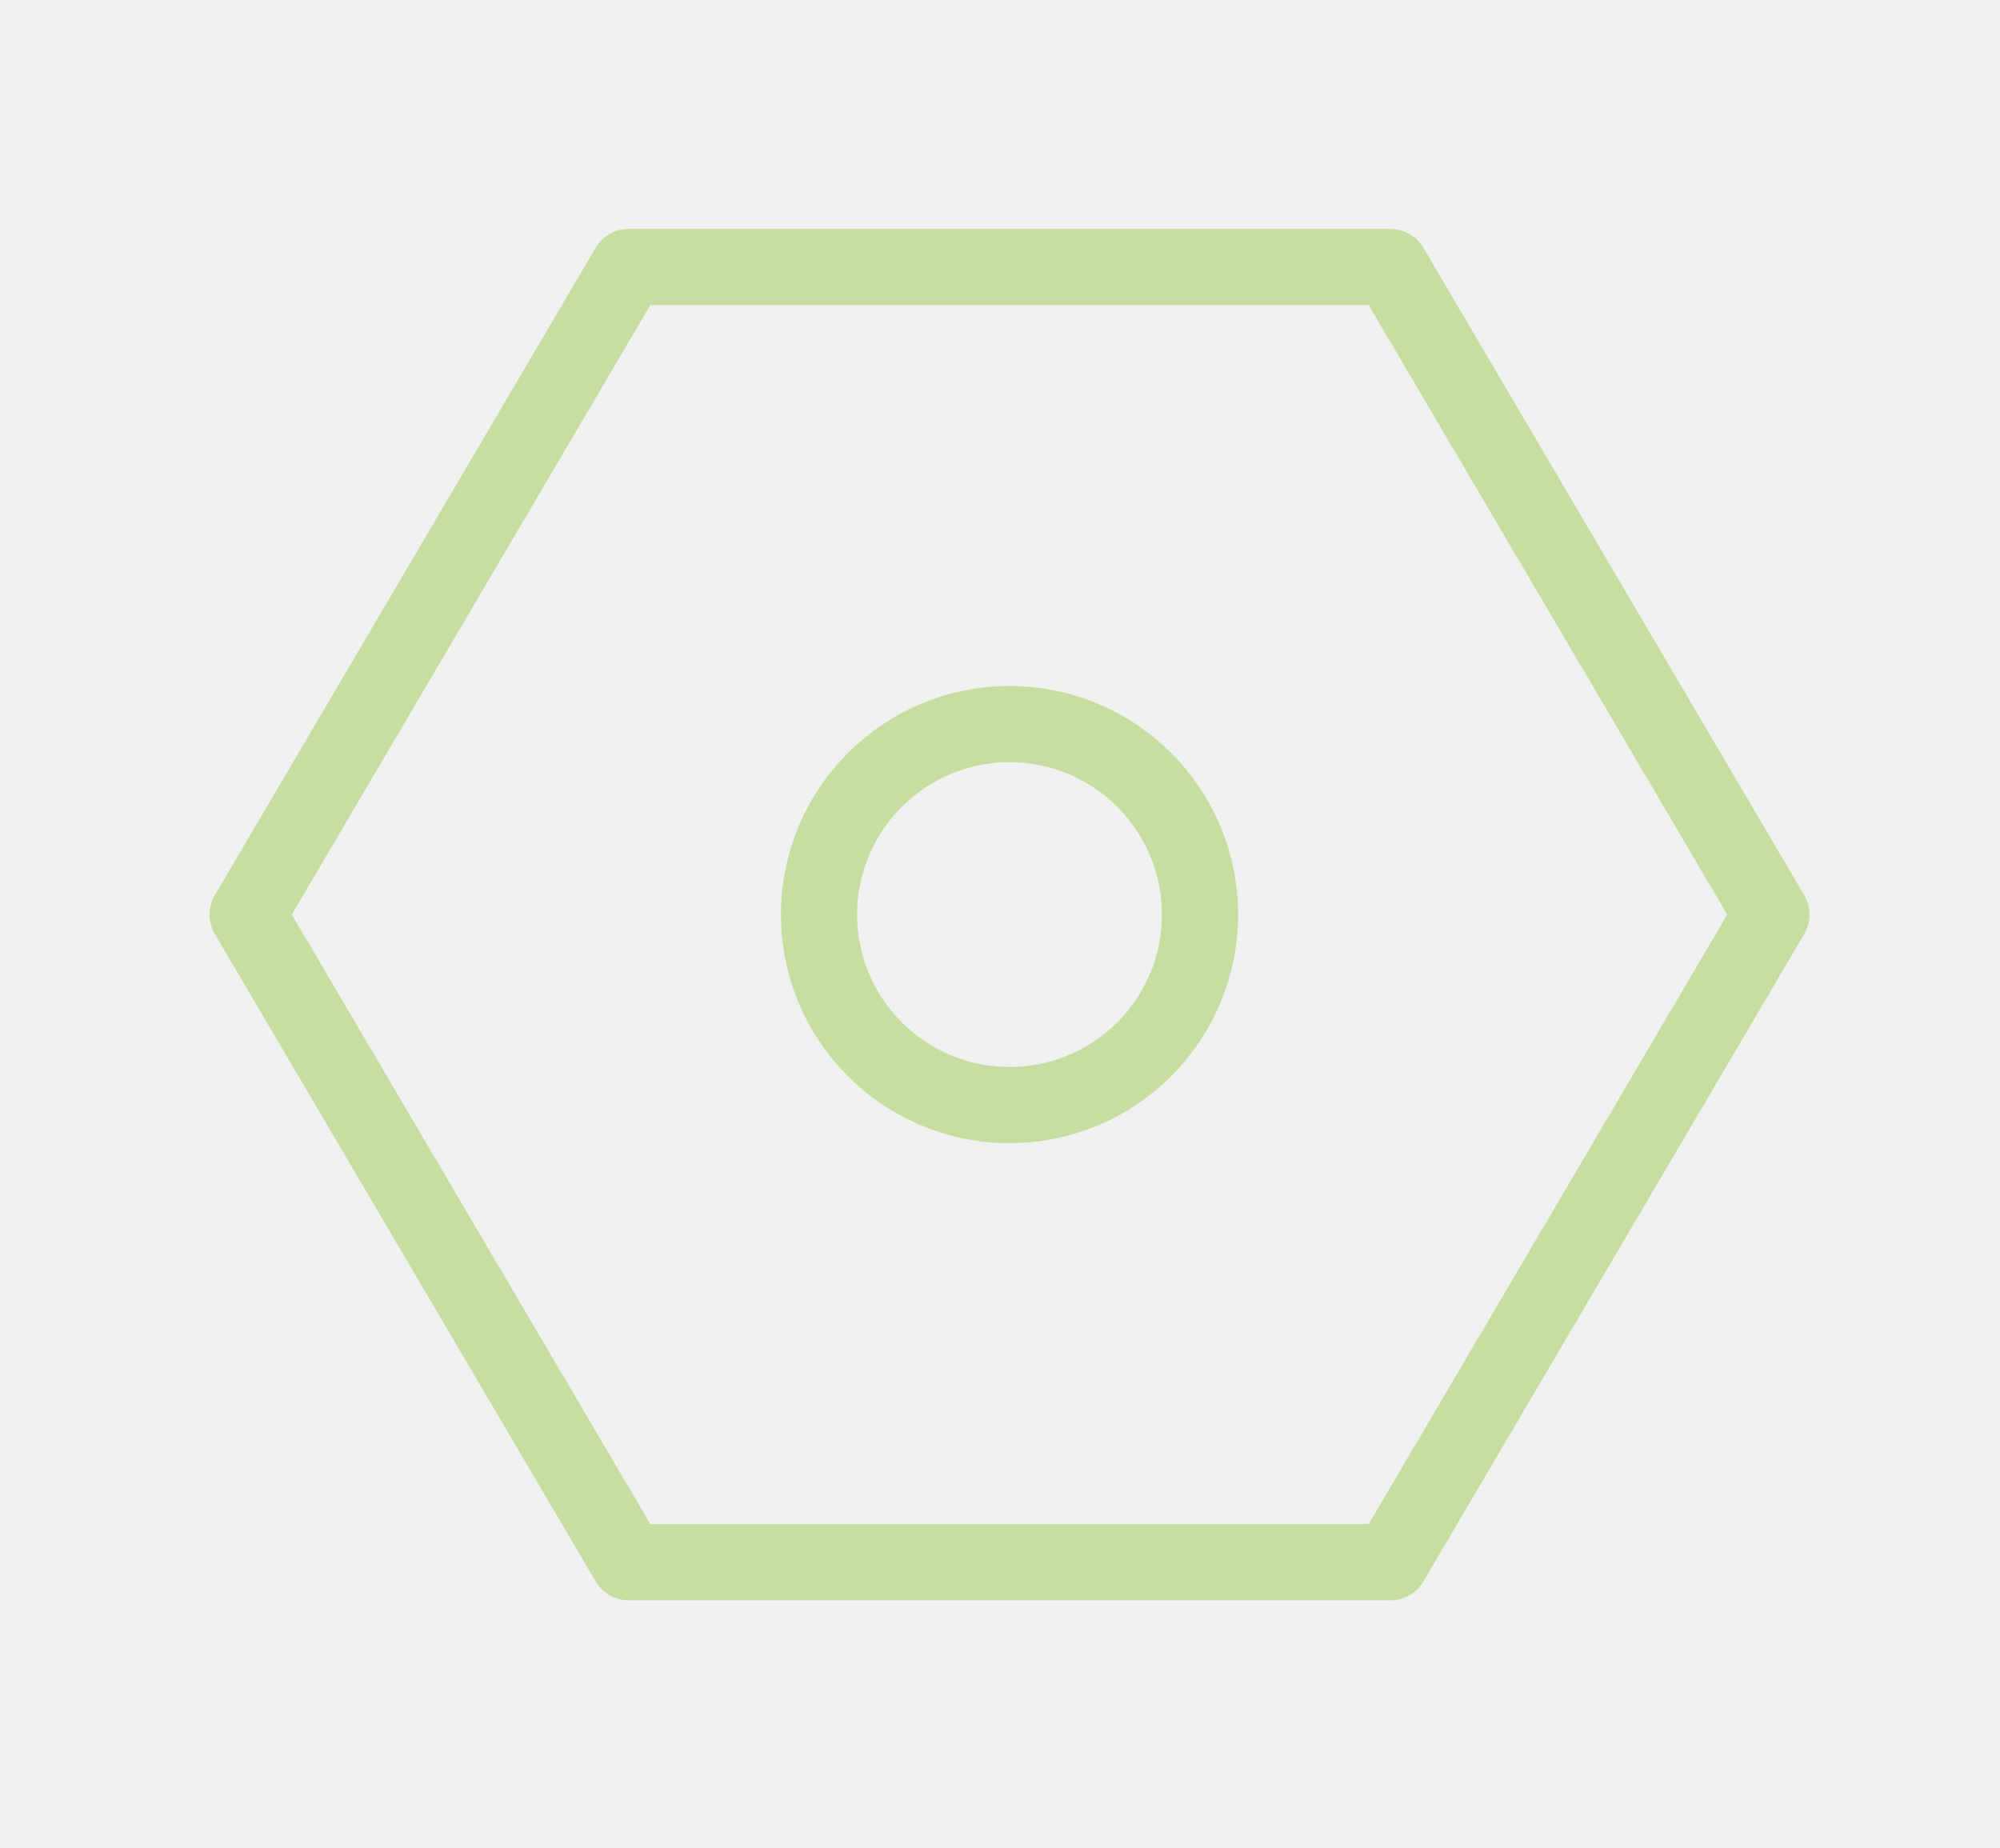
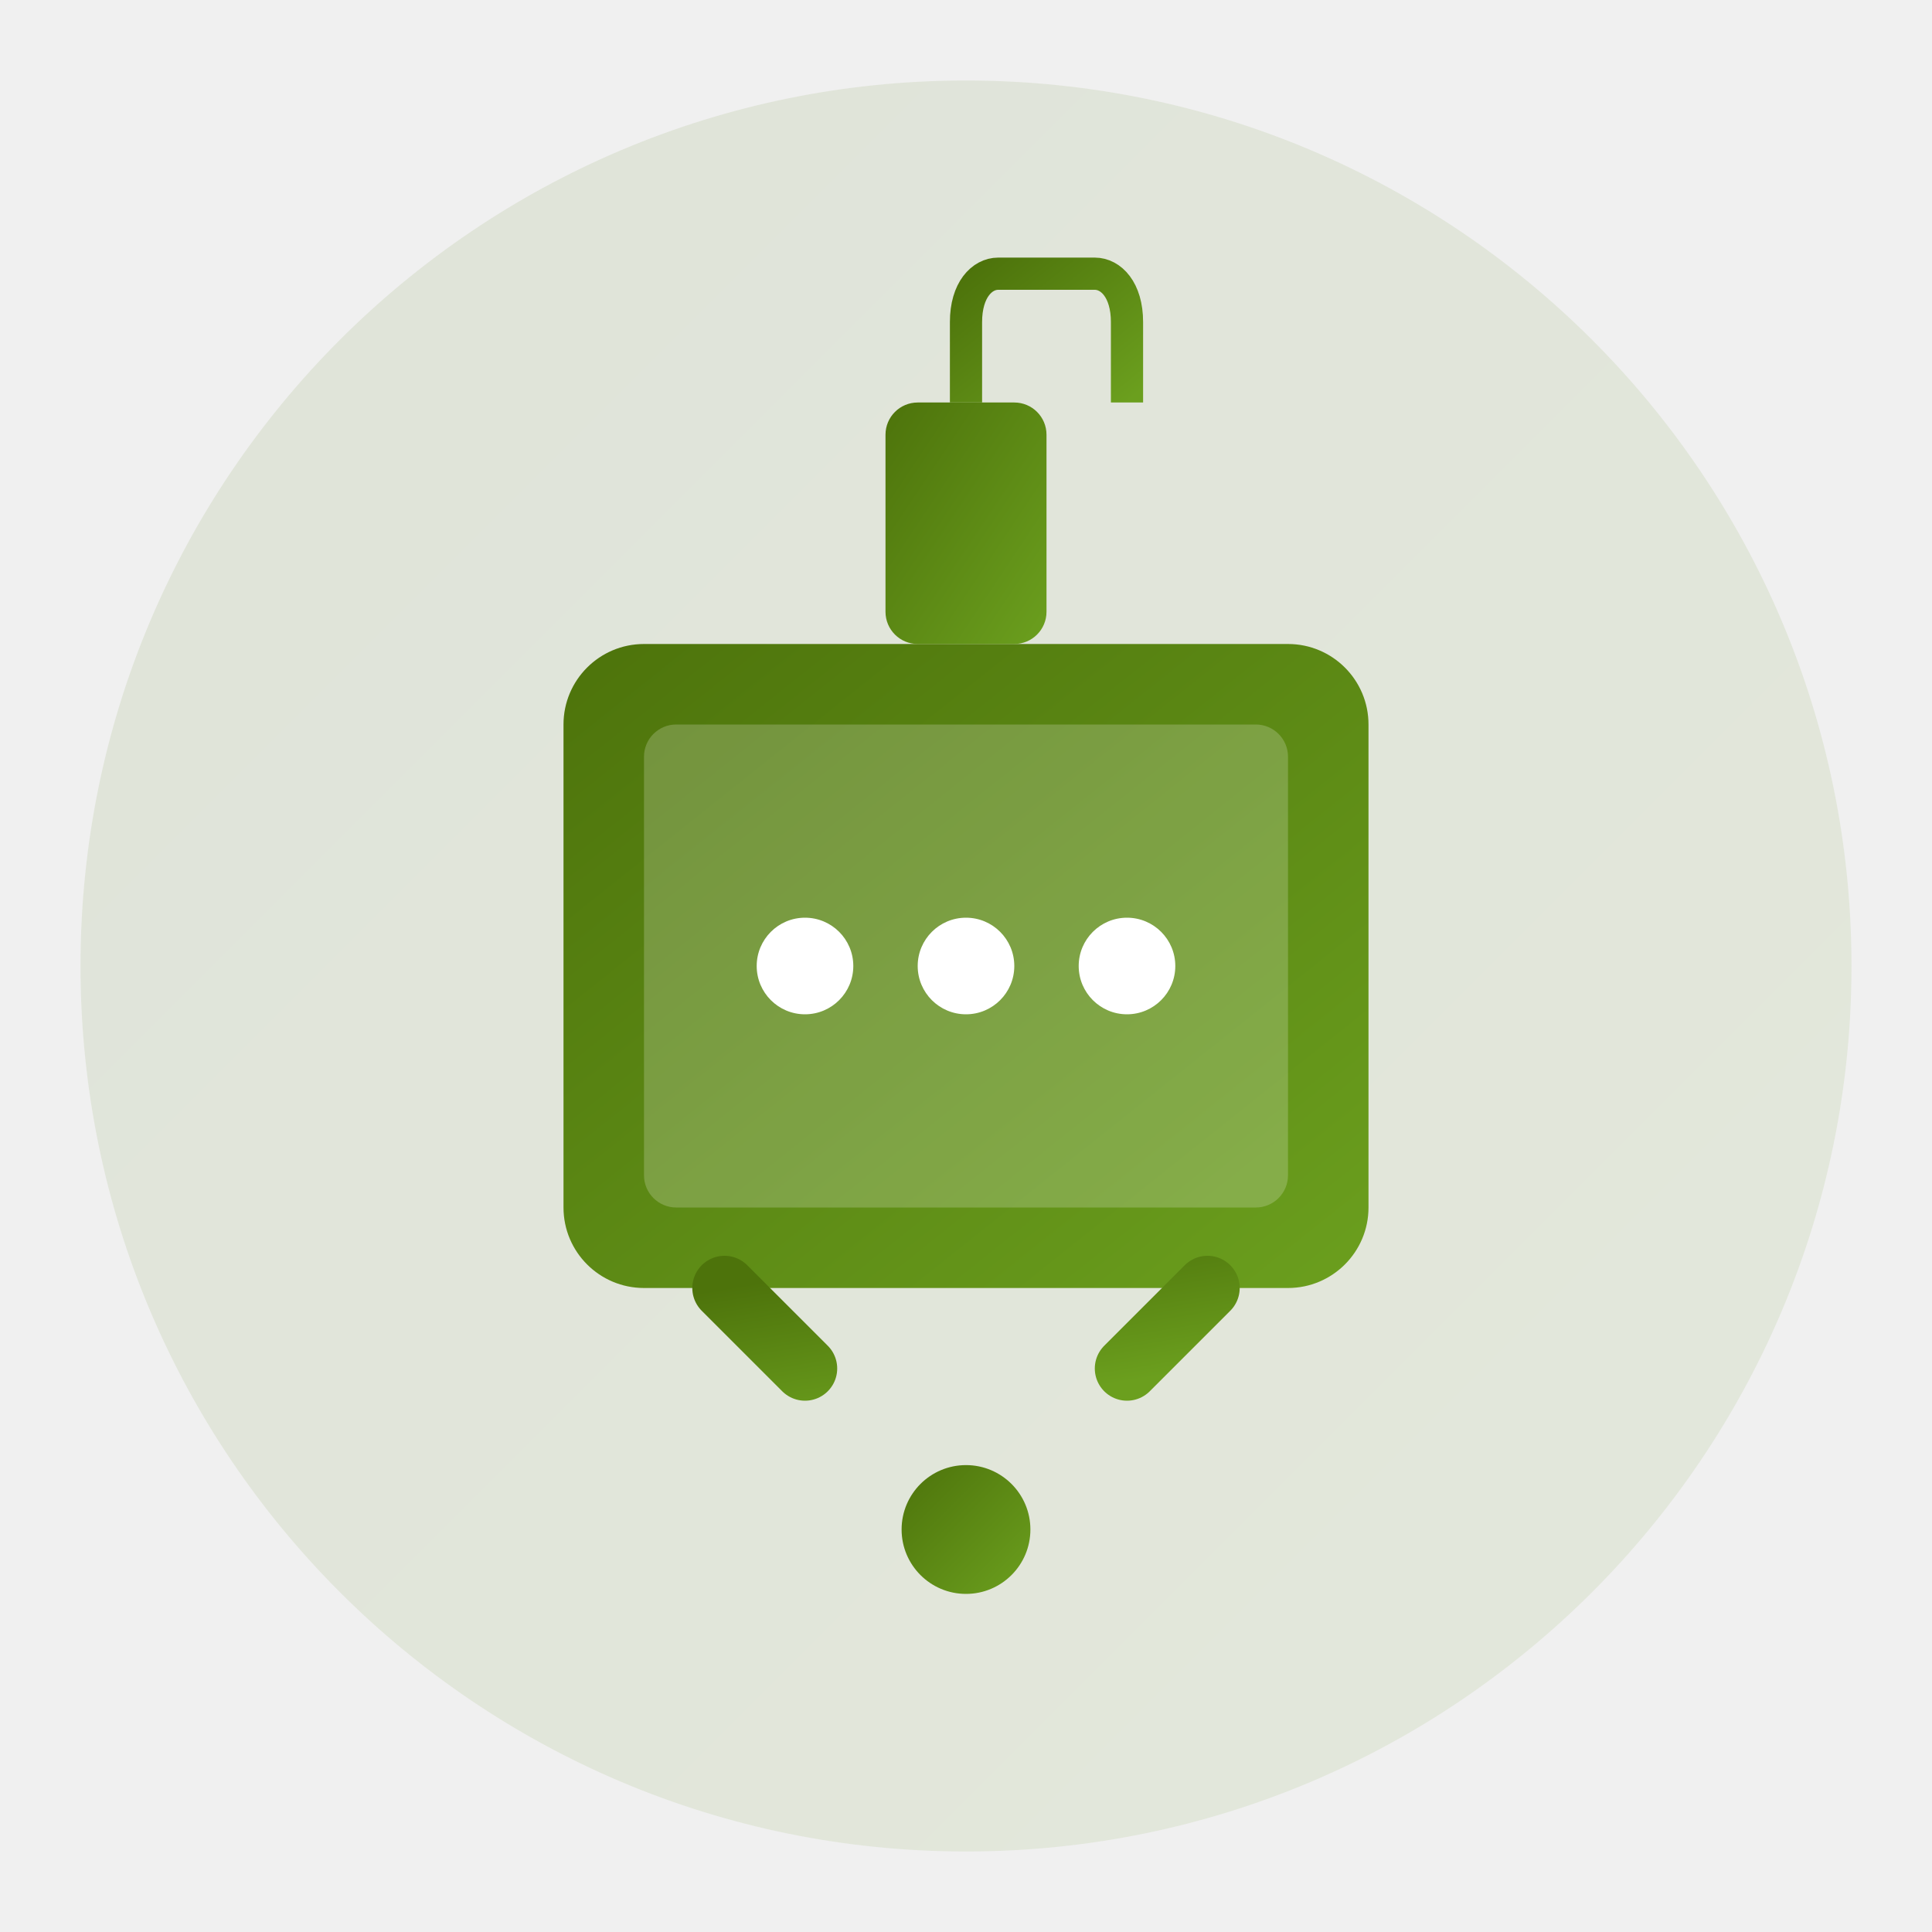
- <svg xmlns="http://www.w3.org/2000/svg" width="105" height="97" fill="none">
-   <path d="M73 82.016l20-34-20-34H33l-20 34 20 34h40z" stroke="#C7DF9E" stroke-width="4" stroke-linejoin="round" />
-   <path d="M53 58.016a10 10 0 100-20 10 10 0 000 20z" stroke="#C7DF9E" stroke-width="4" stroke-linejoin="round" />
+ <svg xmlns="http://www.w3.org/2000/svg" viewBox="0 0 120 120" fill="none">
+   <defs>
+     <linearGradient id="a" x1="0%" y1="0%" x2="100%" y2="100%">
+       <stop offset="0%" stop-color="#4d730b" />
+       <stop offset="100%" stop-color="#6b9f1e" />
+     </linearGradient>
+   </defs>
+   <circle cx="60" cy="60" r="55" fill="url(#a)" opacity=".1" />
+   <rect x="35" y="40" width="50" height="40" rx="5" fill="url(#a)" />
+   <rect x="40" y="45" width="40" height="30" rx="2" fill="#fff" opacity=".2" />
+   <circle cx="50" cy="60" r="3" fill="#fff" />
+   <circle cx="60" cy="60" r="3" fill="#fff" />
+   <circle cx="70" cy="60" r="3" fill="#fff" />
+   <rect x="55" y="25" width="10" height="15" rx="2" fill="url(#a)" />
+   <path d="M60 25v-5c0-2 1-3 2-3h6c1 0 2 1 2 3v5" stroke="url(#a)" stroke-width="2" />
+   <path d="M45 80l5 5m20 0l5-5" stroke="url(#a)" stroke-width="4" stroke-linecap="round" />
+   <circle cx="60" cy="95" r="4" fill="url(#a)" />
</svg>
